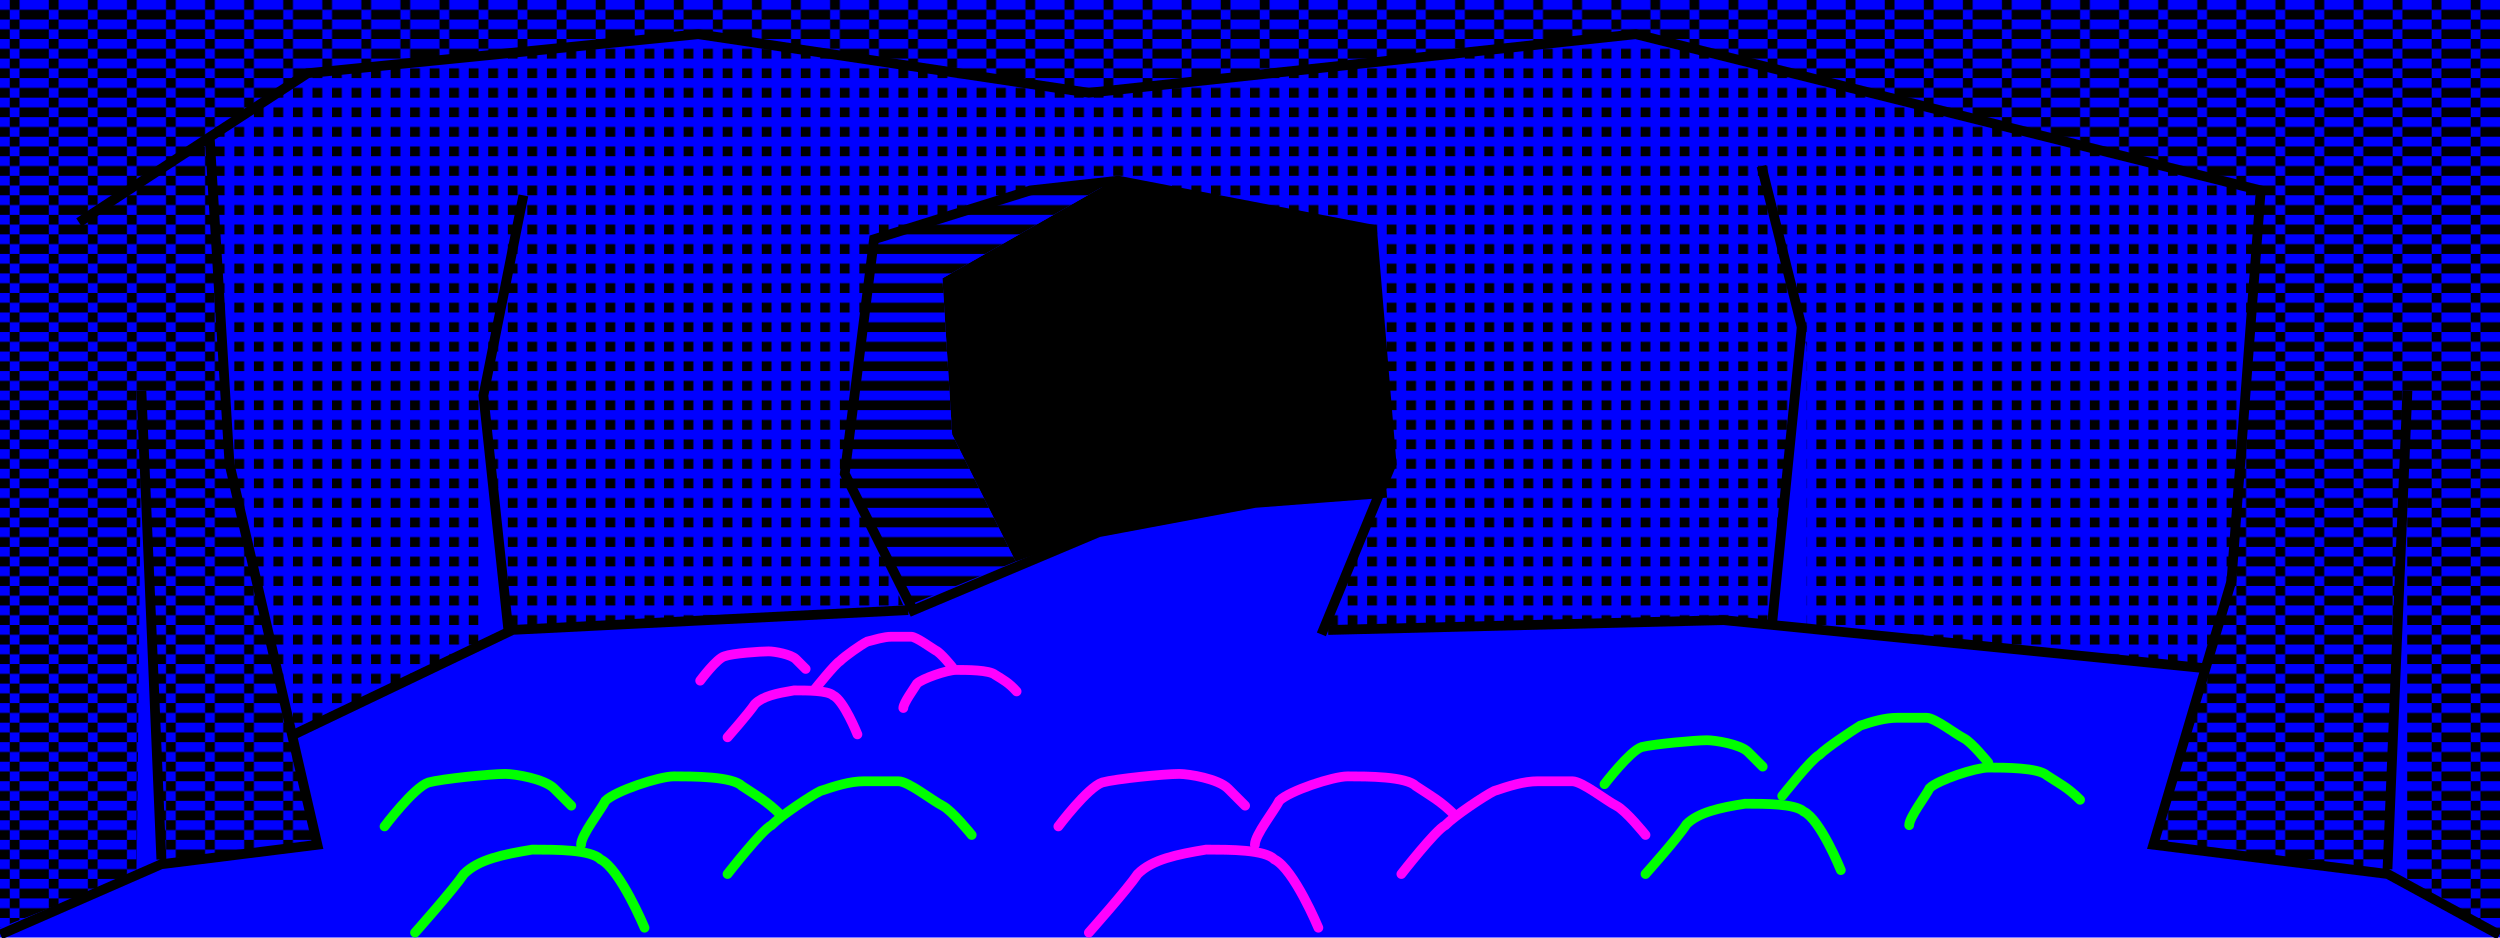
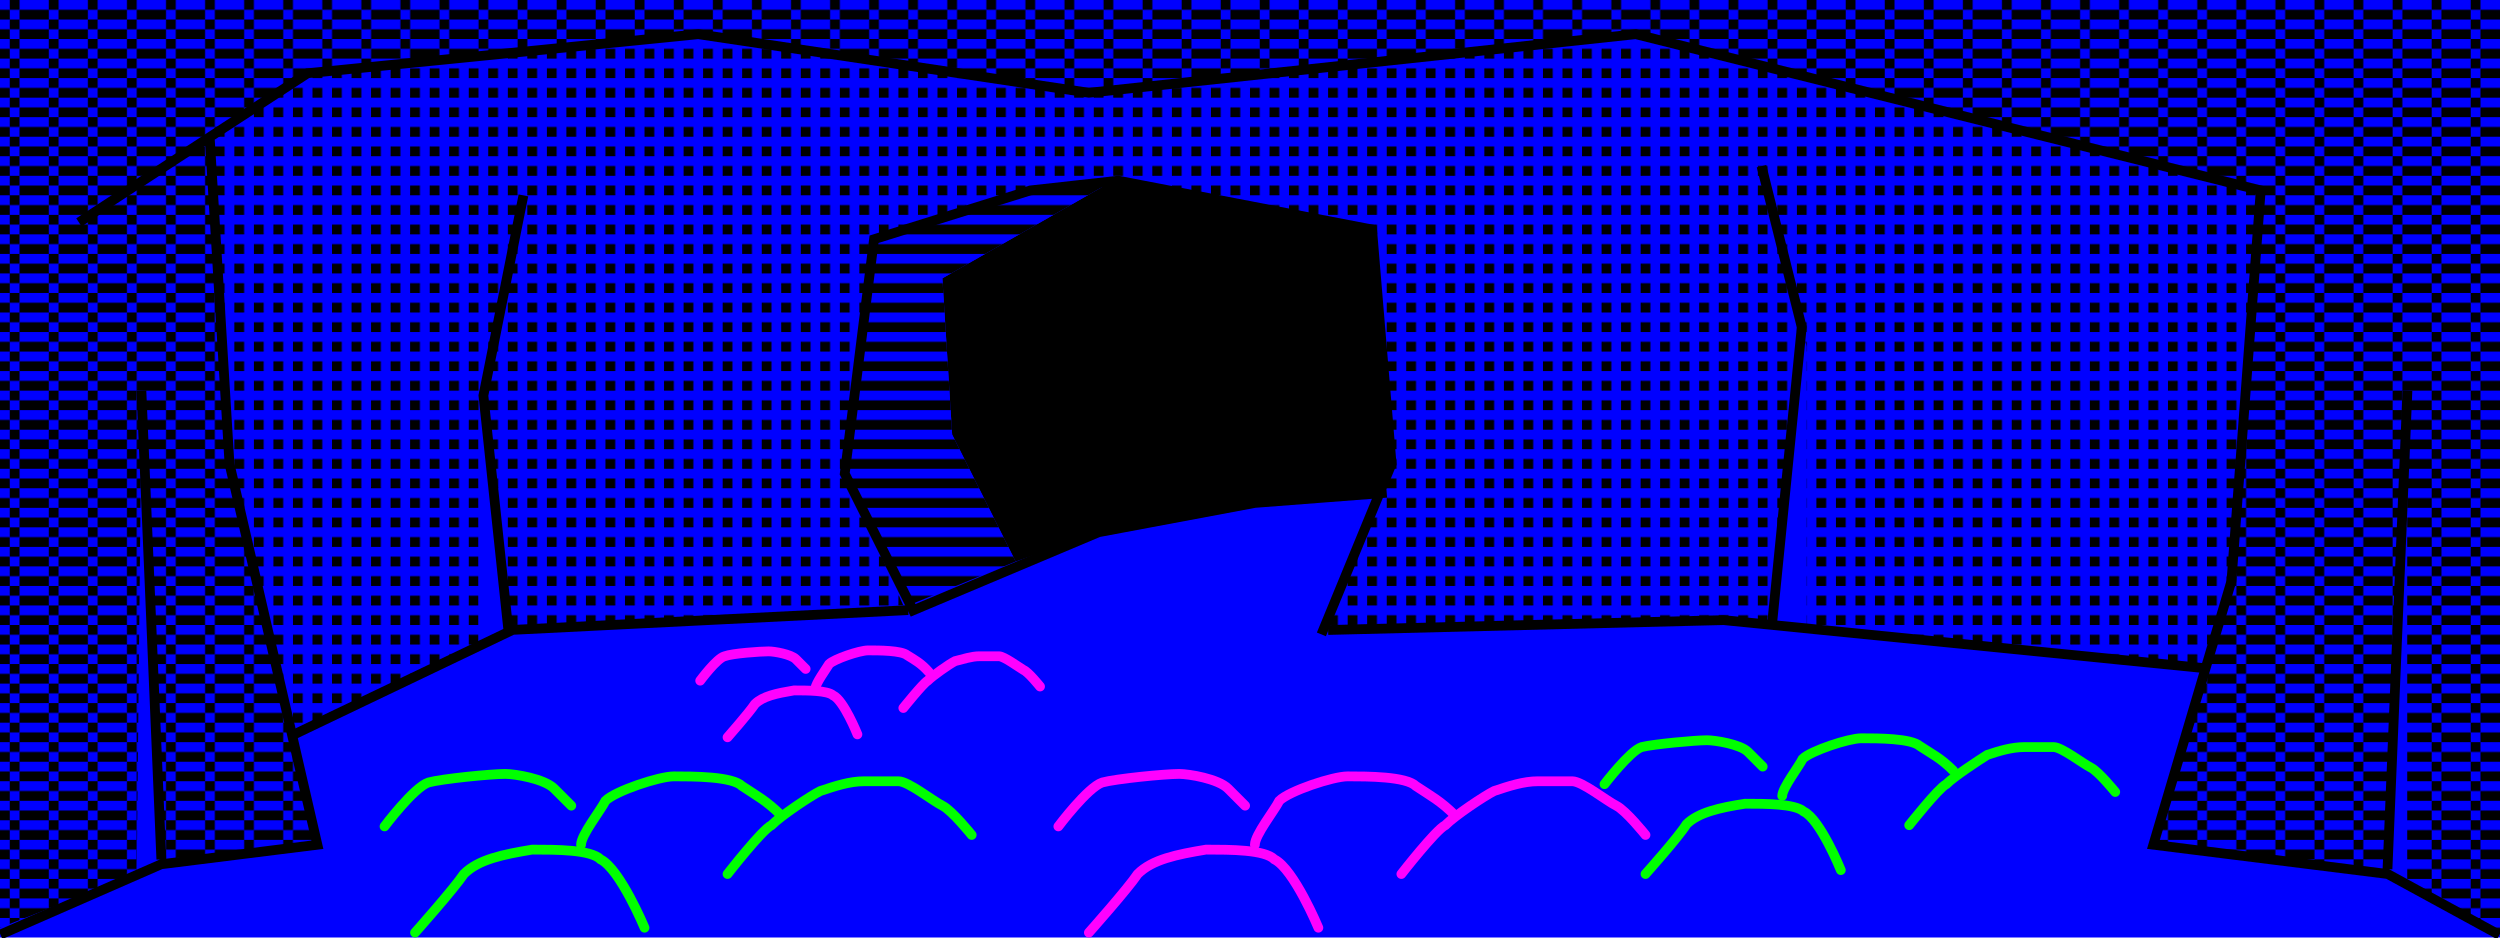
<svg xmlns="http://www.w3.org/2000/svg" viewBox="0 0 2560 960" style="stroke-linecap:square;stroke-width:10" height="100%" width="100%">
  <defs>
    <pattern id="fill-near-wall" x="0" y="0" width="40" height="20" patternUnits="userSpaceOnUse">
      <rect fill="#0000ff" x="0" y="0" width="40" height="20" />
      <rect fill="#000000" x="0" y="10" width="10" height="10" />
      <rect fill="#000000" x="10" y="0" width="10" height="10" />
      <rect fill="#000000" x="20" y="10" width="20" height="10" />
    </pattern>
    <pattern id="fill-archway-wall" x="0" y="0" width="40" height="20" patternUnits="userSpaceOnUse">
      <rect fill="#0000ff" x="0" y="0" width="40" height="20" />
      <rect fill="#000000" x="0" y="10" width="40" height="10" />
    </pattern>
    <pattern id="fill-far-wall" x="0" y="0" width="20" height="20" patternUnits="userSpaceOnUse">
      <rect fill="#0000ff" x="0" y="0" width="40" height="20" />
      <rect fill="#000000" x="0" y="10" width="10" height="10" />
    </pattern>
  </defs>
  <rect id="floor" fill="#0000ff" x="0" y="0" width="2560" height="960" />
  <path id="far-wall" fill="url(#fill-far-wall)" stroke="none" d="M 520,640 l -25,-235 l -5,25 v 230 l -195,90 l -60,-275 l -25,-335 l 105,-65 l 400,-40 l 400,60 l 560,-60 l 640,160 l -30,400 l -30,85 l -405,-40 v -285 l -5,-20 l -35,300 h -50 l -405,10 l 70,-170 l -20,-240 l -260,-50 l -90,10 l -160,50 l -30,240 l 60,135 l -400,25 Z" />
  <path id="far-wall-left-edge" fill="none" stroke="#000000" d="M 295,755 l 230,-110 l 400,-20 M 520,640 l -25,-235 l 40,-200" />
  <path id="far-wall-right-edge" fill="none" stroke="#000000" d="M 1365,645 l 400,-10 l 500,50 M 1815,635 l 30,-300 l -40,-160" />
  <path id="near-wall" fill="url(#fill-near-wall)" stroke="none" d="M 210,140 l 105,-65 l 400,-40 l 400,60 l 560,-60 l 640,160 l -30,400 l -80,270 l 240,25 l 20,-485 v 500 l 95,50 v -955 h -2560 v 950 l 140,-55 l 5,-490 l 20,475 l 160,-15 l -90,-390 Z" />
  <path id="near-wall-edge" fill="none" stroke="#000000" d="M 85,225 l 230,-150 l 400,-40 l 400,60 l 560,-60 l 640,160 l -30,400 l -80,270 l 240,30 l 110,60 M 5,955 l 160,-70 l 160,-20 l -90,-390 l -20,-330 M 165,875 l -20,-470 M 2445,885 l 20,-480" />
  <path id="archway-shadow" fill="#000000" stroke="none" d="M 1145,185 l 260,50 l 20,240 l -15,30 l -125,10 l -160,30 l -85,30 l -65,-130 l -10,-160 l 175,-100 Z" />
  <path id="archway-wall" fill="url(#fill-archway-wall)" stroke="none" d="M 930,620 l -65,-135 l 30,-240 l 160,-50 l 85,-10 l -175,100 l 10,160 l 65,130 Z" />
  <path id="archway-edge" fill="none" stroke="#000000" d="M 1415,505 l -130,10 l -160,30 l -190,80 l -70,-140 l 30,-240 l 160,-50 l 90,-10 l 260,50 l 20,240 l -70,170" />
  <path id="cobble-1" fill="none" stroke="#00ff00" stroke-linecap="round" d="M 425,955 c 0,0 40,-45 50,-60 c 15,-15 40,-20 70,-25 c 25,0 60,0 70,10 c 20,10 45,70 45,70" />
  <path id="cobble-2" fill="none" stroke="#00ff00" stroke-linecap="round" d="M 595,865 c 0,-10 20,-35 25,-45 c 10,-10 55,-25 70,-25 c 20,0 60,0 70,10 c 15,10 25,15 40,30" />
  <path id="cobble-3" fill="none" stroke="#00ff00" stroke-linecap="round" d="M 745,895 c 0,0 35,-45 45,-50 c 10,-10 40,-30 50,-35 c 15,-5 30,-10 45,-10 c 10,0 25,0 35,0 c 10,0 35,20 45,25 c 10,5 30,30 30,30" />
  <path id="cobble-4" fill="none" stroke="#00ff00" stroke-linecap="round" d="M 585,825 c 0,0 -10,-10 -17.5,-17.5 c -10,-10 -40,-15 -50,-15 c -15,0 -65,5 -78.75,8.75 c -15,5 -45,45 -45,45" />
-   <path id="cobble-5" fill="none" stroke="#00ff00" stroke-linecap="round" d="M 1685,895 c 0,0 34,-38 42,-51 c 12,-12 34,-17 60,-21 c 21,0 51,0 60,8 c 17,8 38,60 38,60" />
-   <path id="cobble-6" fill="none" stroke="#00ff00" stroke-linecap="round" d="M 1825,815 c 0,0 30,-38 38,-42 c 8,-8 34,-25 42,-30 c 12,-4 25,-8 38,-8 c 8,0 21,0 30,0 c 8,0 30,17 38,21 c 8,4 25,25 25,25" />
-   <path id="cobble-7" fill="none" stroke="#00ff00" stroke-linecap="round" d="M 1955,845 c 0,-8 17,-30 21,-38 c 8,-8 47,-21 60,-21 c 17,0 51,0 60,8 c 12,8 21,12 34,25" />
-   <path id="cobble-8" fill="none" stroke="#00ff00" stroke-linecap="round" d="M 1805,785 c 0,0 -8,-8 -15,-15 c -8,-8 -34,-12 -42,-12 c -12,0 -55,4 -67,7 c -12,4 -38,38 -38,38" />
-   <path id="cobble-9" fill="none" stroke="#ff00ff" stroke-linecap="round" d="M 745,755 c 0,0 22,-25 28,-34 c 8,-8 22,-11 40,-14 c 14,0 34,0 40,5 c 11,5 25,40 25,40" />
-   <path id="cobble-10" fill="none" stroke="#ff00ff" stroke-linecap="round" d="M 835,705 c 0,0 20,-25 25,-28 c 5,-5 22,-17 28,-20 c 8,-2 17,-5 25,-5 c 5,0 14,0 20,0 c 5,0 20,11 25,14 c 5,2 17,17 17,17" />
-   <path id="cobble-11" fill="none" stroke="#ff00ff" stroke-linecap="round" d="M 925,725 c 0,-5 11,-20 14,-25 c 5,-5 31,-14 40,-14 c 11,0 34,0 40,5 c 8,5 14,8 22,17" />
-   <path id="cobble-12" fill="none" stroke="#ff00ff" stroke-linecap="round" d="M 825,685 c 0,0 -5,-5 -10,-10 c -5,-5 -22,-8 -28,-8 c -8,0 -37,2 -45,5 c -8,2 -25,25 -25,25" />
+   <path id="cobble-5" fill="none" stroke="#00ff00" stroke-linecap="round" d="M 1685,895  c 0,0 34,-38 42,-51 c 12,-12 34,-17 60,-21 c 21,0 51,0 60,8 c 17,8 38,60 38,60 " />
+   <path id="cobble-6" fill="none" stroke="#00ff00" stroke-linecap="round" d="M 1825,815  c 0,-8 17,-30 21,-38 c 8,-8 47,-21 60,-21 c 17,0 51,0 60,8 c 12,8 21,12 34,25 " />
+   <path id="cobble-7" fill="none" stroke="#00ff00" stroke-linecap="round" d="M 1955,845  c 0,0 30,-38 38,-42 c 8,-8 34,-25 42,-30 c 12,-4 25,-8 38,-8 c 8,0 21,0 30,0 c 8,0 30,17 38,21 c 8,4 25,25 25,25 " />
+   <path id="cobble-8" fill="none" stroke="#00ff00" stroke-linecap="round" d="M 1805,785  c 0,0 -8,-8 -15,-15 c -8,-8 -34,-12 -42,-12 c -12,0 -55,4 -67,7 c -12,4 -38,38 -38,38 " />
+   <path id="cobble-9" fill="none" stroke="#ff00ff" stroke-linecap="round" d="M 745,755  c 0,0 22,-25 28,-34 c 8,-8 22,-11 40,-14 c 14,0 34,0 40,5 c 11,5 25,40 25,40 " />
+   <path id="cobble-10" fill="none" stroke="#ff00ff" stroke-linecap="round" d="M 835,705  c 0,-5 11,-20 14,-25 c 5,-5 31,-14 40,-14 c 11,0 34,0 40,5 c 8,5 14,8 22,17 " />
+   <path id="cobble-11" fill="none" stroke="#ff00ff" stroke-linecap="round" d="M 925,725  c 0,0 20,-25 25,-28 c 5,-5 22,-17 28,-20 c 8,-2 17,-5 25,-5 c 5,0 14,0 20,0 c 5,0 20,11 25,14 c 5,2 17,17 17,17 " />
+   <path id="cobble-12" fill="none" stroke="#ff00ff" stroke-linecap="round" d="M 825,685  c 0,0 -5,-5 -10,-10 c -5,-5 -22,-8 -28,-8 c -8,0 -37,2 -45,5 c -8,2 -25,25 -25,25 " />
  <path id="cobble-13" fill="none" stroke="#ff00ff" stroke-linecap="round" d="M 1115,955 c 0,0 40,-45 50,-60 c 15,-15 40,-20 70,-25 c 25,0 60,0 70,10 c 20,10 45,70 45,70" />
  <path id="cobble-14" fill="none" stroke="#ff00ff" stroke-linecap="round" d="M 1285,865 c 0,-10 20,-35 25,-45 c 10,-10 55,-25 70,-25 c 20,0 60,0 70,10 c 15,10 25,15 40,30" />
  <path id="cobble-15" fill="none" stroke="#ff00ff" stroke-linecap="round" d="M 1435,895 c 0,0 35,-45 45,-50 c 10,-10 40,-30 50,-35 c 15,-5 30,-10 45,-10 c 10,0 25,0 35,0 c 10,0 35,20 45,25 c 10,5 30,30 30,30" />
  <path id="cobble-16" fill="none" stroke="#ff00ff" stroke-linecap="round" d="M 1275,825 c 0,0 -10,-10 -17.5,-17.5 c -10,-10 -40,-15 -50,-15 c -15,0 -65,5 -78.75,8.75 c -15,5 -45,45 -45,45" />
</svg>
